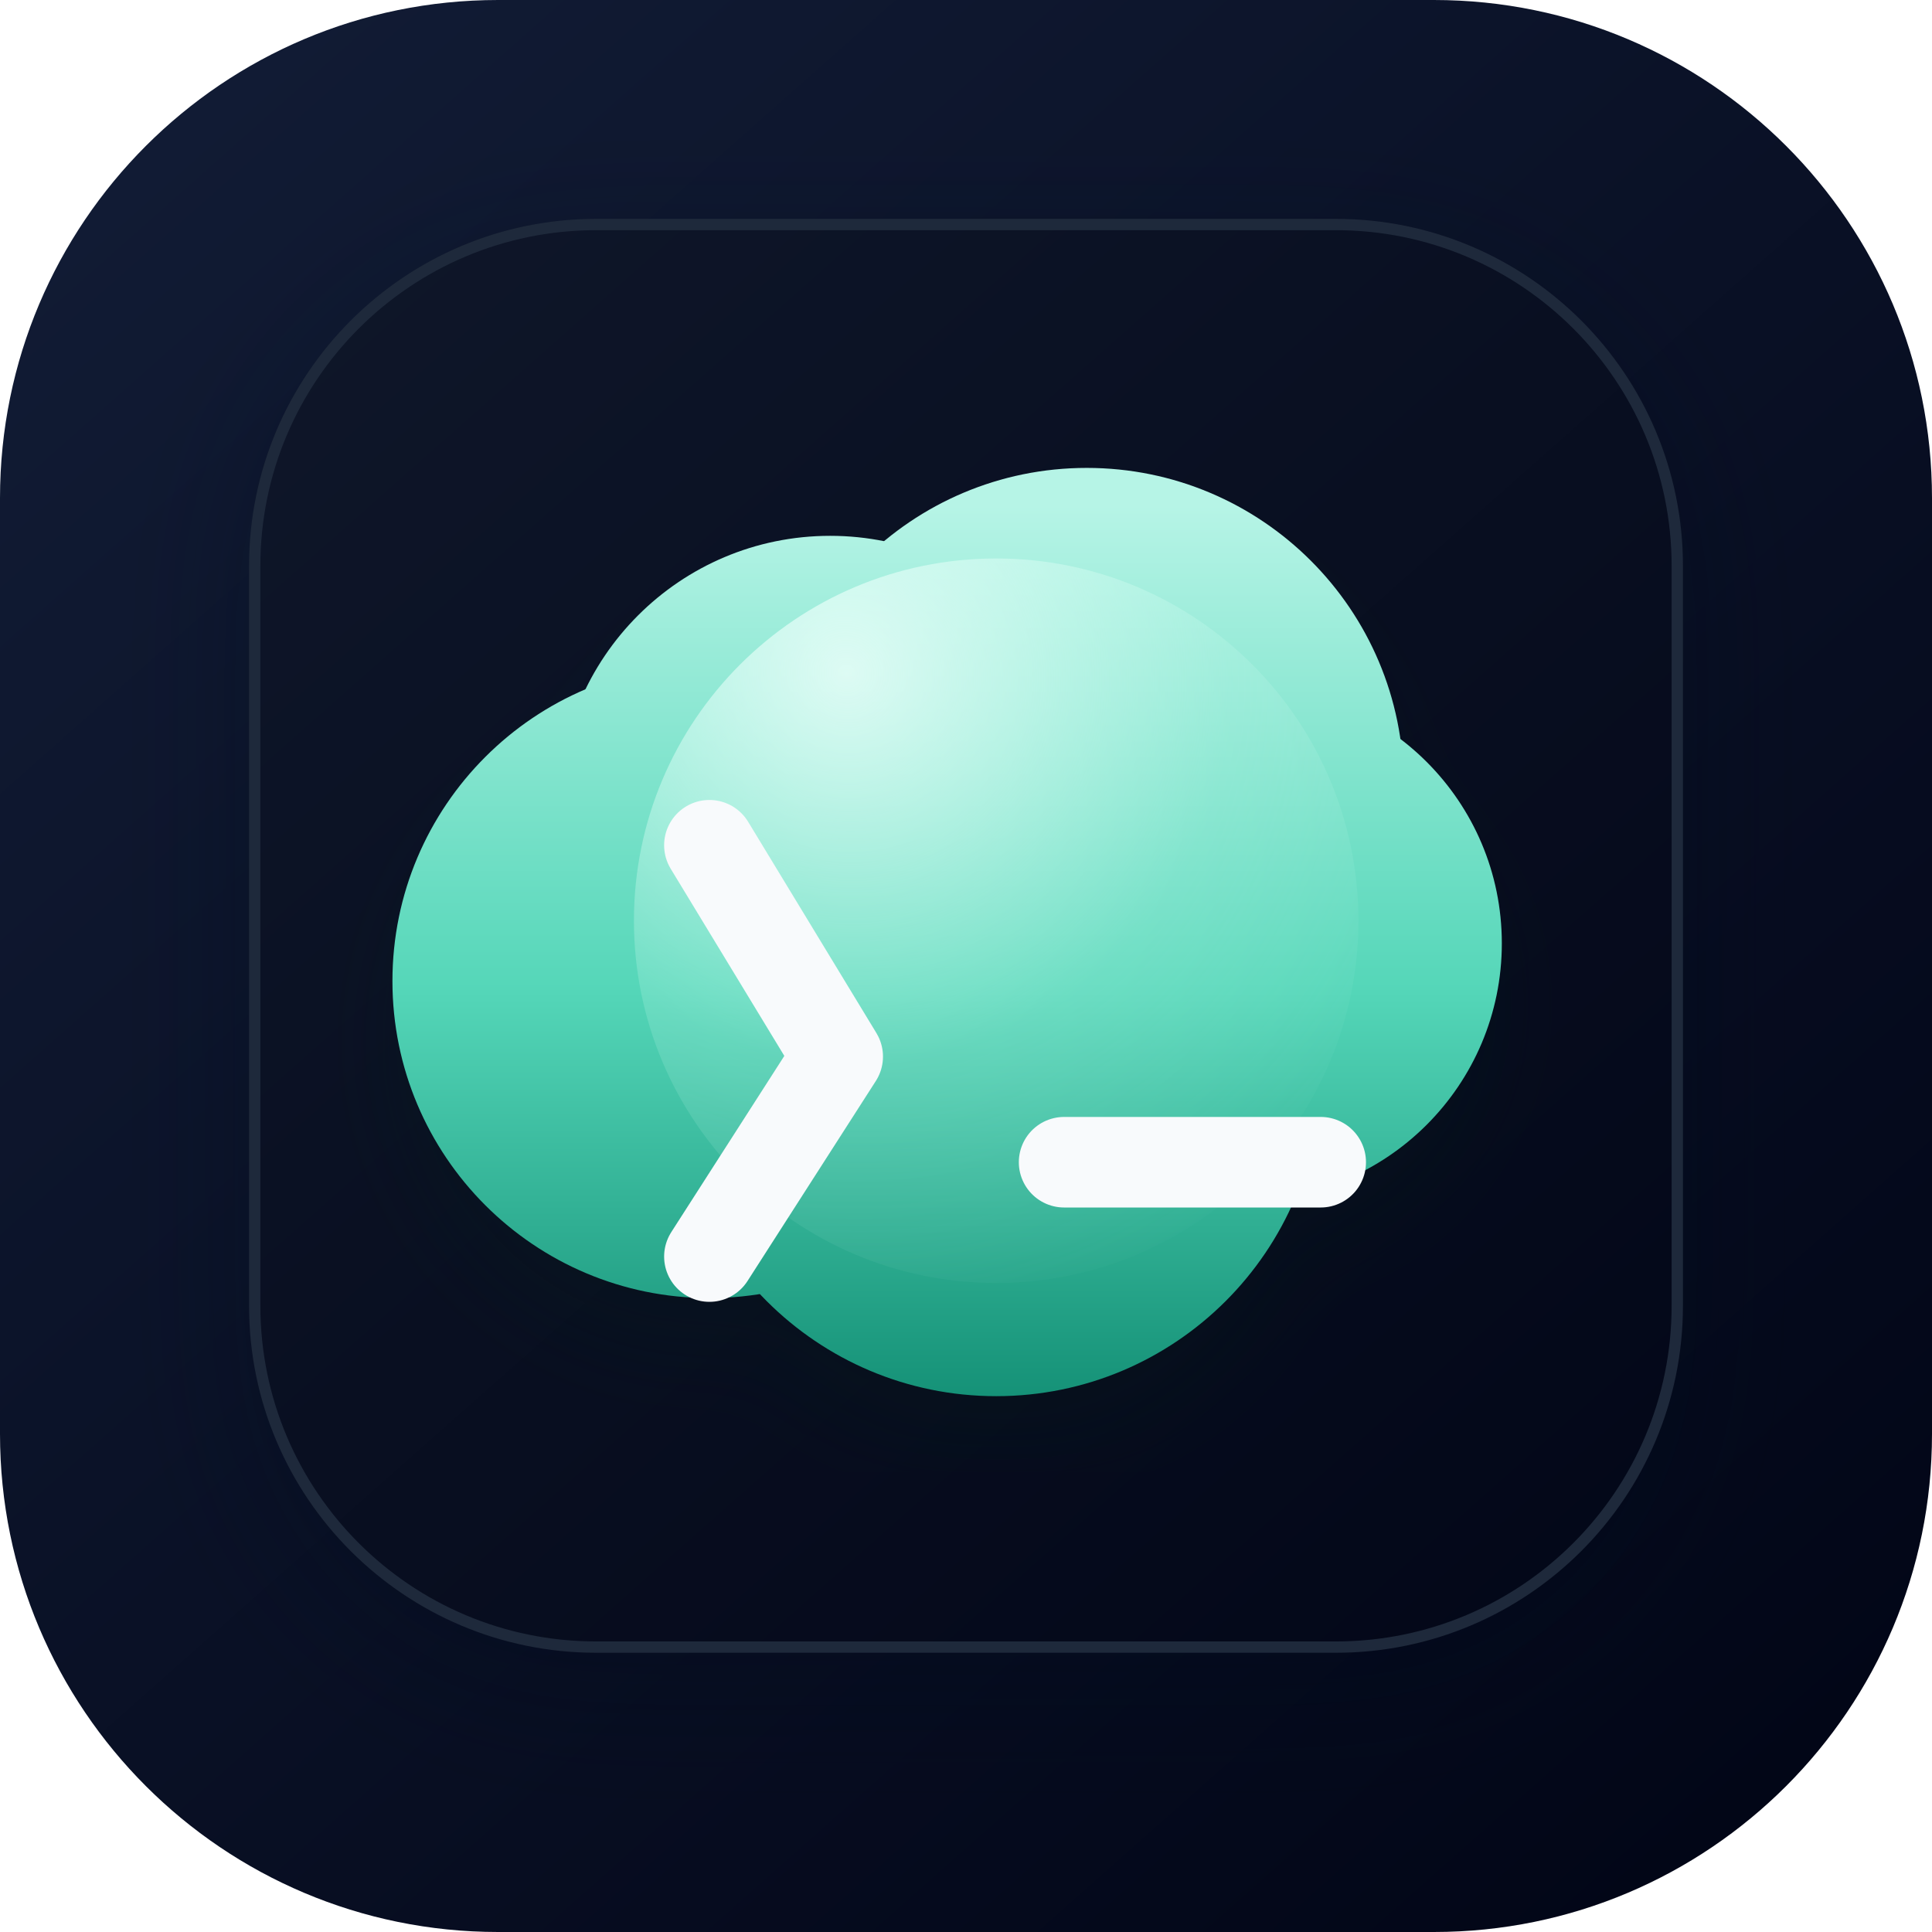
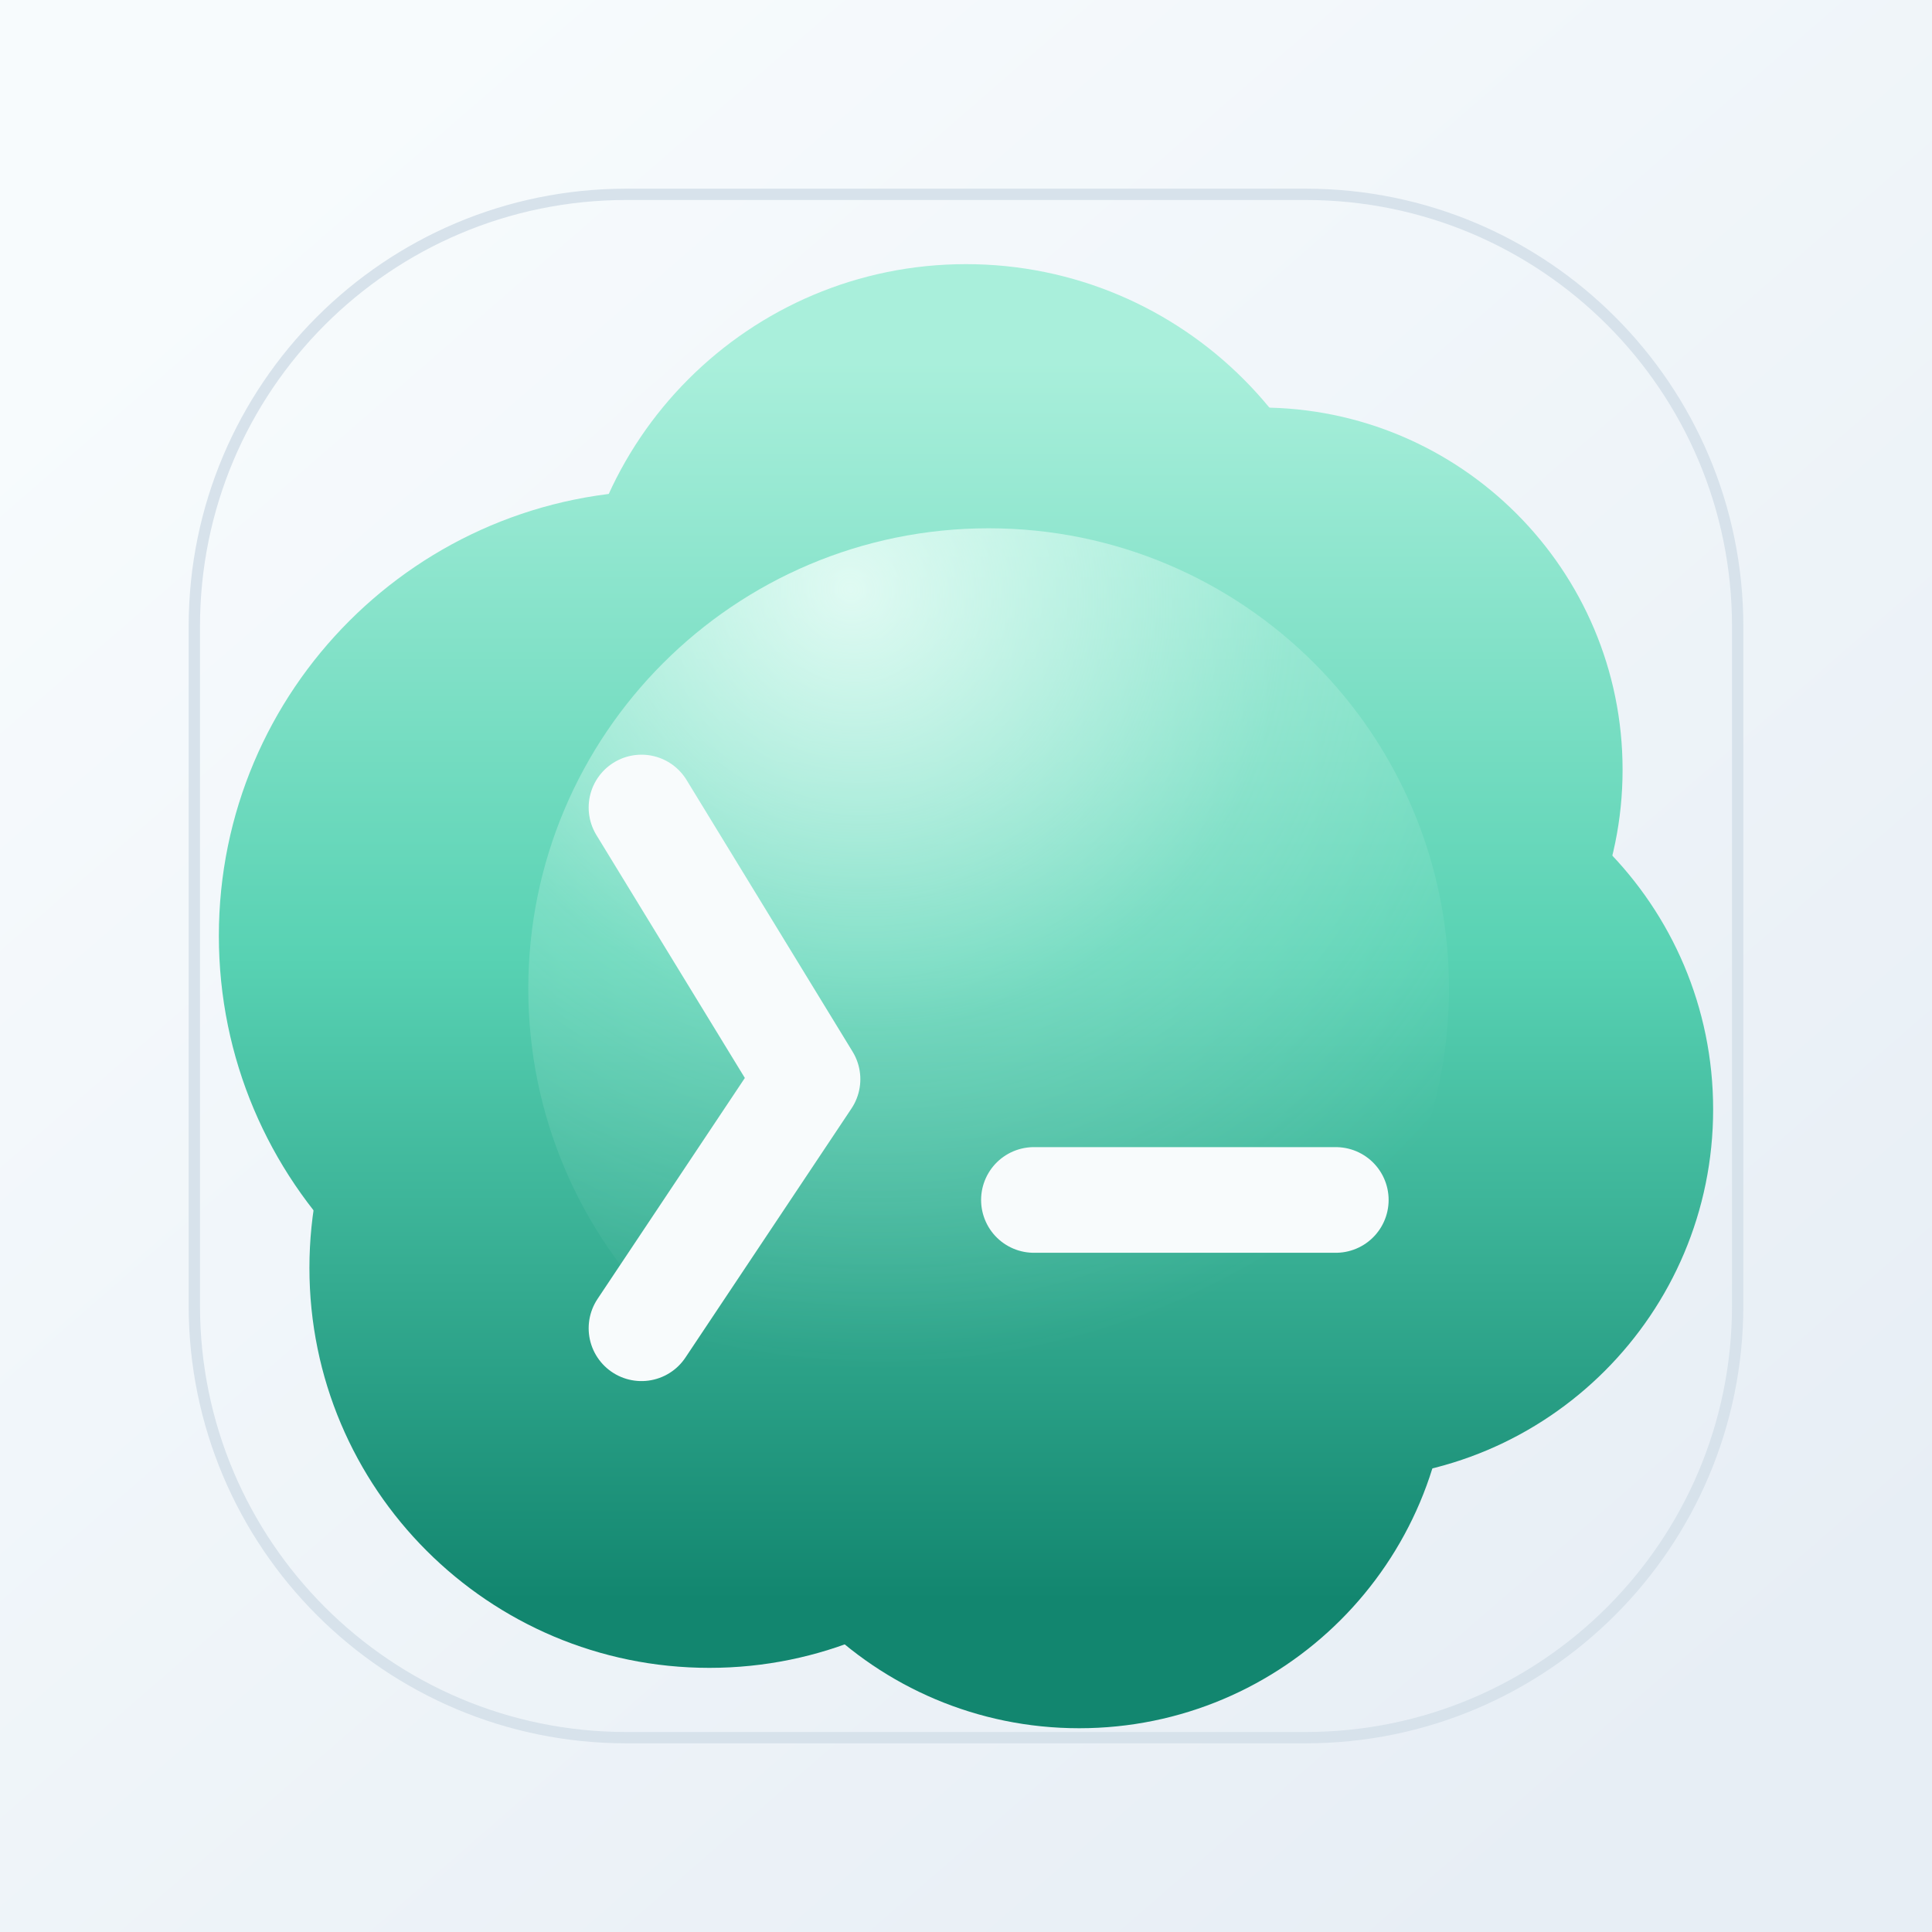
<svg xmlns="http://www.w3.org/2000/svg" width="512" height="512" viewBox="0 0 512 512" fill="none">
  <defs>
-     <linearGradient id="frame" x1="52" y1="28" x2="458" y2="486" gradientUnits="userSpaceOnUse">
-       <stop offset="0" stop-color="#111B34" />
-       <stop offset="1" stop-color="#020617" />
+     <linearGradient id="background" x1="74" y1="44" x2="444" y2="470" gradientUnits="userSpaceOnUse">
+       <stop offset="0" stop-color="#F7FBFD" />
+       <stop offset="1" stop-color="#E7EEF5" />
    </linearGradient>
-     <linearGradient id="surface" x1="72" y1="48" x2="440" y2="464" gradientUnits="userSpaceOnUse">
-       <stop offset="0" stop-color="#0F172A" />
-       <stop offset="1" stop-color="#020617" />
+     <linearGradient id="cloud" x1="256" y1="96" x2="256" y2="424" gradientUnits="userSpaceOnUse">
+       <stop offset="0" stop-color="#A9EFDB" />
+       <stop offset="0.48" stop-color="#58D2B3" />
+       <stop offset="1" stop-color="#12866F" />
    </linearGradient>
-     <radialGradient id="halo" cx="0" cy="0" r="1" gradientUnits="userSpaceOnUse" gradientTransform="translate(250 236) rotate(56.889) scale(188.843 180.793)">
-       <stop offset="0" stop-color="#1F8B74" stop-opacity="0.42" />
-       <stop offset="1" stop-color="#0A2A23" stop-opacity="0" />
+     <radialGradient id="sheen" cx="0" cy="0" r="1" gradientUnits="userSpaceOnUse" gradientTransform="translate(226 156) rotate(57.6) scale(210 202)">
+       <stop offset="0" stop-color="#F2FFFB" stop-opacity="0.82" />
+       <stop offset="0.56" stop-color="#E6FFF8" stop-opacity="0.22" />
+       <stop offset="1" stop-color="#E6FFF8" stop-opacity="0" />
    </radialGradient>
-     <linearGradient id="cloud" x1="256" y1="134" x2="256" y2="382" gradientUnits="userSpaceOnUse">
-       <stop offset="0" stop-color="#B6F4E6" />
-       <stop offset="0.52" stop-color="#54D6B8" />
-       <stop offset="1" stop-color="#0E8A70" />
-     </linearGradient>
-     <radialGradient id="cloudSheen" cx="0" cy="0" r="1" gradientUnits="userSpaceOnUse" gradientTransform="translate(224 178) rotate(58.706) scale(180.286 174.404)">
-       <stop offset="0" stop-color="#EFFFFB" stop-opacity="0.8" />
-       <stop offset="0.58" stop-color="#D7FFF4" stop-opacity="0.18" />
-       <stop offset="1" stop-color="#D7FFF4" stop-opacity="0" />
-     </radialGradient>
-     <filter id="panelShadow" x="30" y="22" width="452" height="468" filterUnits="userSpaceOnUse" color-interpolation-filters="sRGB">
-       <feFlood flood-opacity="0" result="BackgroundImageFix" />
-       <feColorMatrix in="SourceAlpha" type="matrix" values="0 0 0 0 0 0 0 0 0 0 0 0 0 0 0 0 0 0 127 0" result="hardAlpha" />
-       <feOffset dy="10" />
-       <feGaussianBlur stdDeviation="18" />
-       <feColorMatrix type="matrix" values="0 0 0 0 0.008 0 0 0 0 0.047 0 0 0 0 0.11 0 0 0 0.3 0" />
-       <feBlend mode="normal" in2="BackgroundImageFix" result="effect1_dropShadow_1_1" />
-       <feBlend mode="normal" in="SourceGraphic" in2="effect1_dropShadow_1_1" result="shape" />
-     </filter>
-     <filter id="cloudShadow" x="82" y="100" width="348" height="290" filterUnits="userSpaceOnUse" color-interpolation-filters="sRGB">
-       <feFlood flood-opacity="0" result="BackgroundImageFix" />
-       <feColorMatrix in="SourceAlpha" type="matrix" values="0 0 0 0 0 0 0 0 0 0 0 0 0 0 0 0 0 0 127 0" result="hardAlpha" />
-       <feOffset dy="16" />
-       <feGaussianBlur stdDeviation="10" />
-       <feColorMatrix type="matrix" values="0 0 0 0 0.012 0 0 0 0 0.118 0 0 0 0 0.102 0 0 0 0.22 0" />
-       <feBlend mode="normal" in2="BackgroundImageFix" result="effect1_dropShadow_1_1" />
-       <feBlend mode="normal" in="SourceGraphic" in2="effect1_dropShadow_1_1" result="shape" />
-     </filter>
  </defs>
-   <rect width="512" height="512" rx="132" fill="url(#frame)" />
-   <circle cx="252" cy="246" r="146" fill="url(#halo)" />
-   <g filter="url(#panelShadow)">
-     <rect x="66" y="58" width="380" height="380" rx="92" fill="url(#surface)" />
-     <rect x="67.5" y="59.5" width="377" height="377" rx="90.5" stroke="#1E293B" stroke-width="3" />
+   <rect width="512" height="512" fill="url(#background)" />
+   <g>
+     <rect x="50" y="50" width="412" height="412" rx="116" fill="url(#background)" />
+     <rect x="51.5" y="51.5" width="409" height="409" rx="114.5" stroke="#D7E2EB" stroke-width="3" />
  </g>
-   <g filter="url(#cloudShadow)">
-     <circle cx="220" cy="214" r="72" fill="url(#cloud)" />
-     <circle cx="288" cy="208" r="84" fill="url(#cloud)" />
-     <circle cx="330" cy="250" r="68" fill="url(#cloud)" />
-     <circle cx="188" cy="260" r="84" fill="url(#cloud)" />
-     <circle cx="264" cy="284" r="86" fill="url(#cloud)" />
-     <circle cx="264" cy="244" r="96" fill="url(#cloudSheen)" />
+   <g>
+     <circle cx="256" cy="174" r="104" fill="url(#cloud)" />
+     <circle cx="334" cy="204" r="96" fill="url(#cloud)" />
+     <circle cx="176" cy="248" r="118" fill="url(#cloud)" />
+     <circle cx="356" cy="294" r="98" fill="url(#cloud)" />
+     <circle cx="188" cy="336" r="106" fill="url(#cloud)" />
+     <circle cx="286" cy="360" r="98" fill="url(#cloud)" />
+     <circle cx="262" cy="262" r="122" fill="url(#cloud)" />
+     <circle cx="262" cy="262" r="122" fill="url(#sheen)" />
  </g>
-   <path d="M188 224L222 280L188 333" stroke="#F8FAFC" stroke-width="24" stroke-linecap="round" stroke-linejoin="round" />
-   <path d="M282 308H350" stroke="#F8FAFC" stroke-width="24" stroke-linecap="round" />
+   <path d="M170 214L214 286L170 352" stroke="#F8FBFC" stroke-width="28" stroke-linecap="round" stroke-linejoin="round" />
+   <path d="M274 318H354" stroke="#F8FBFC" stroke-width="28" stroke-linecap="round" />
</svg>
